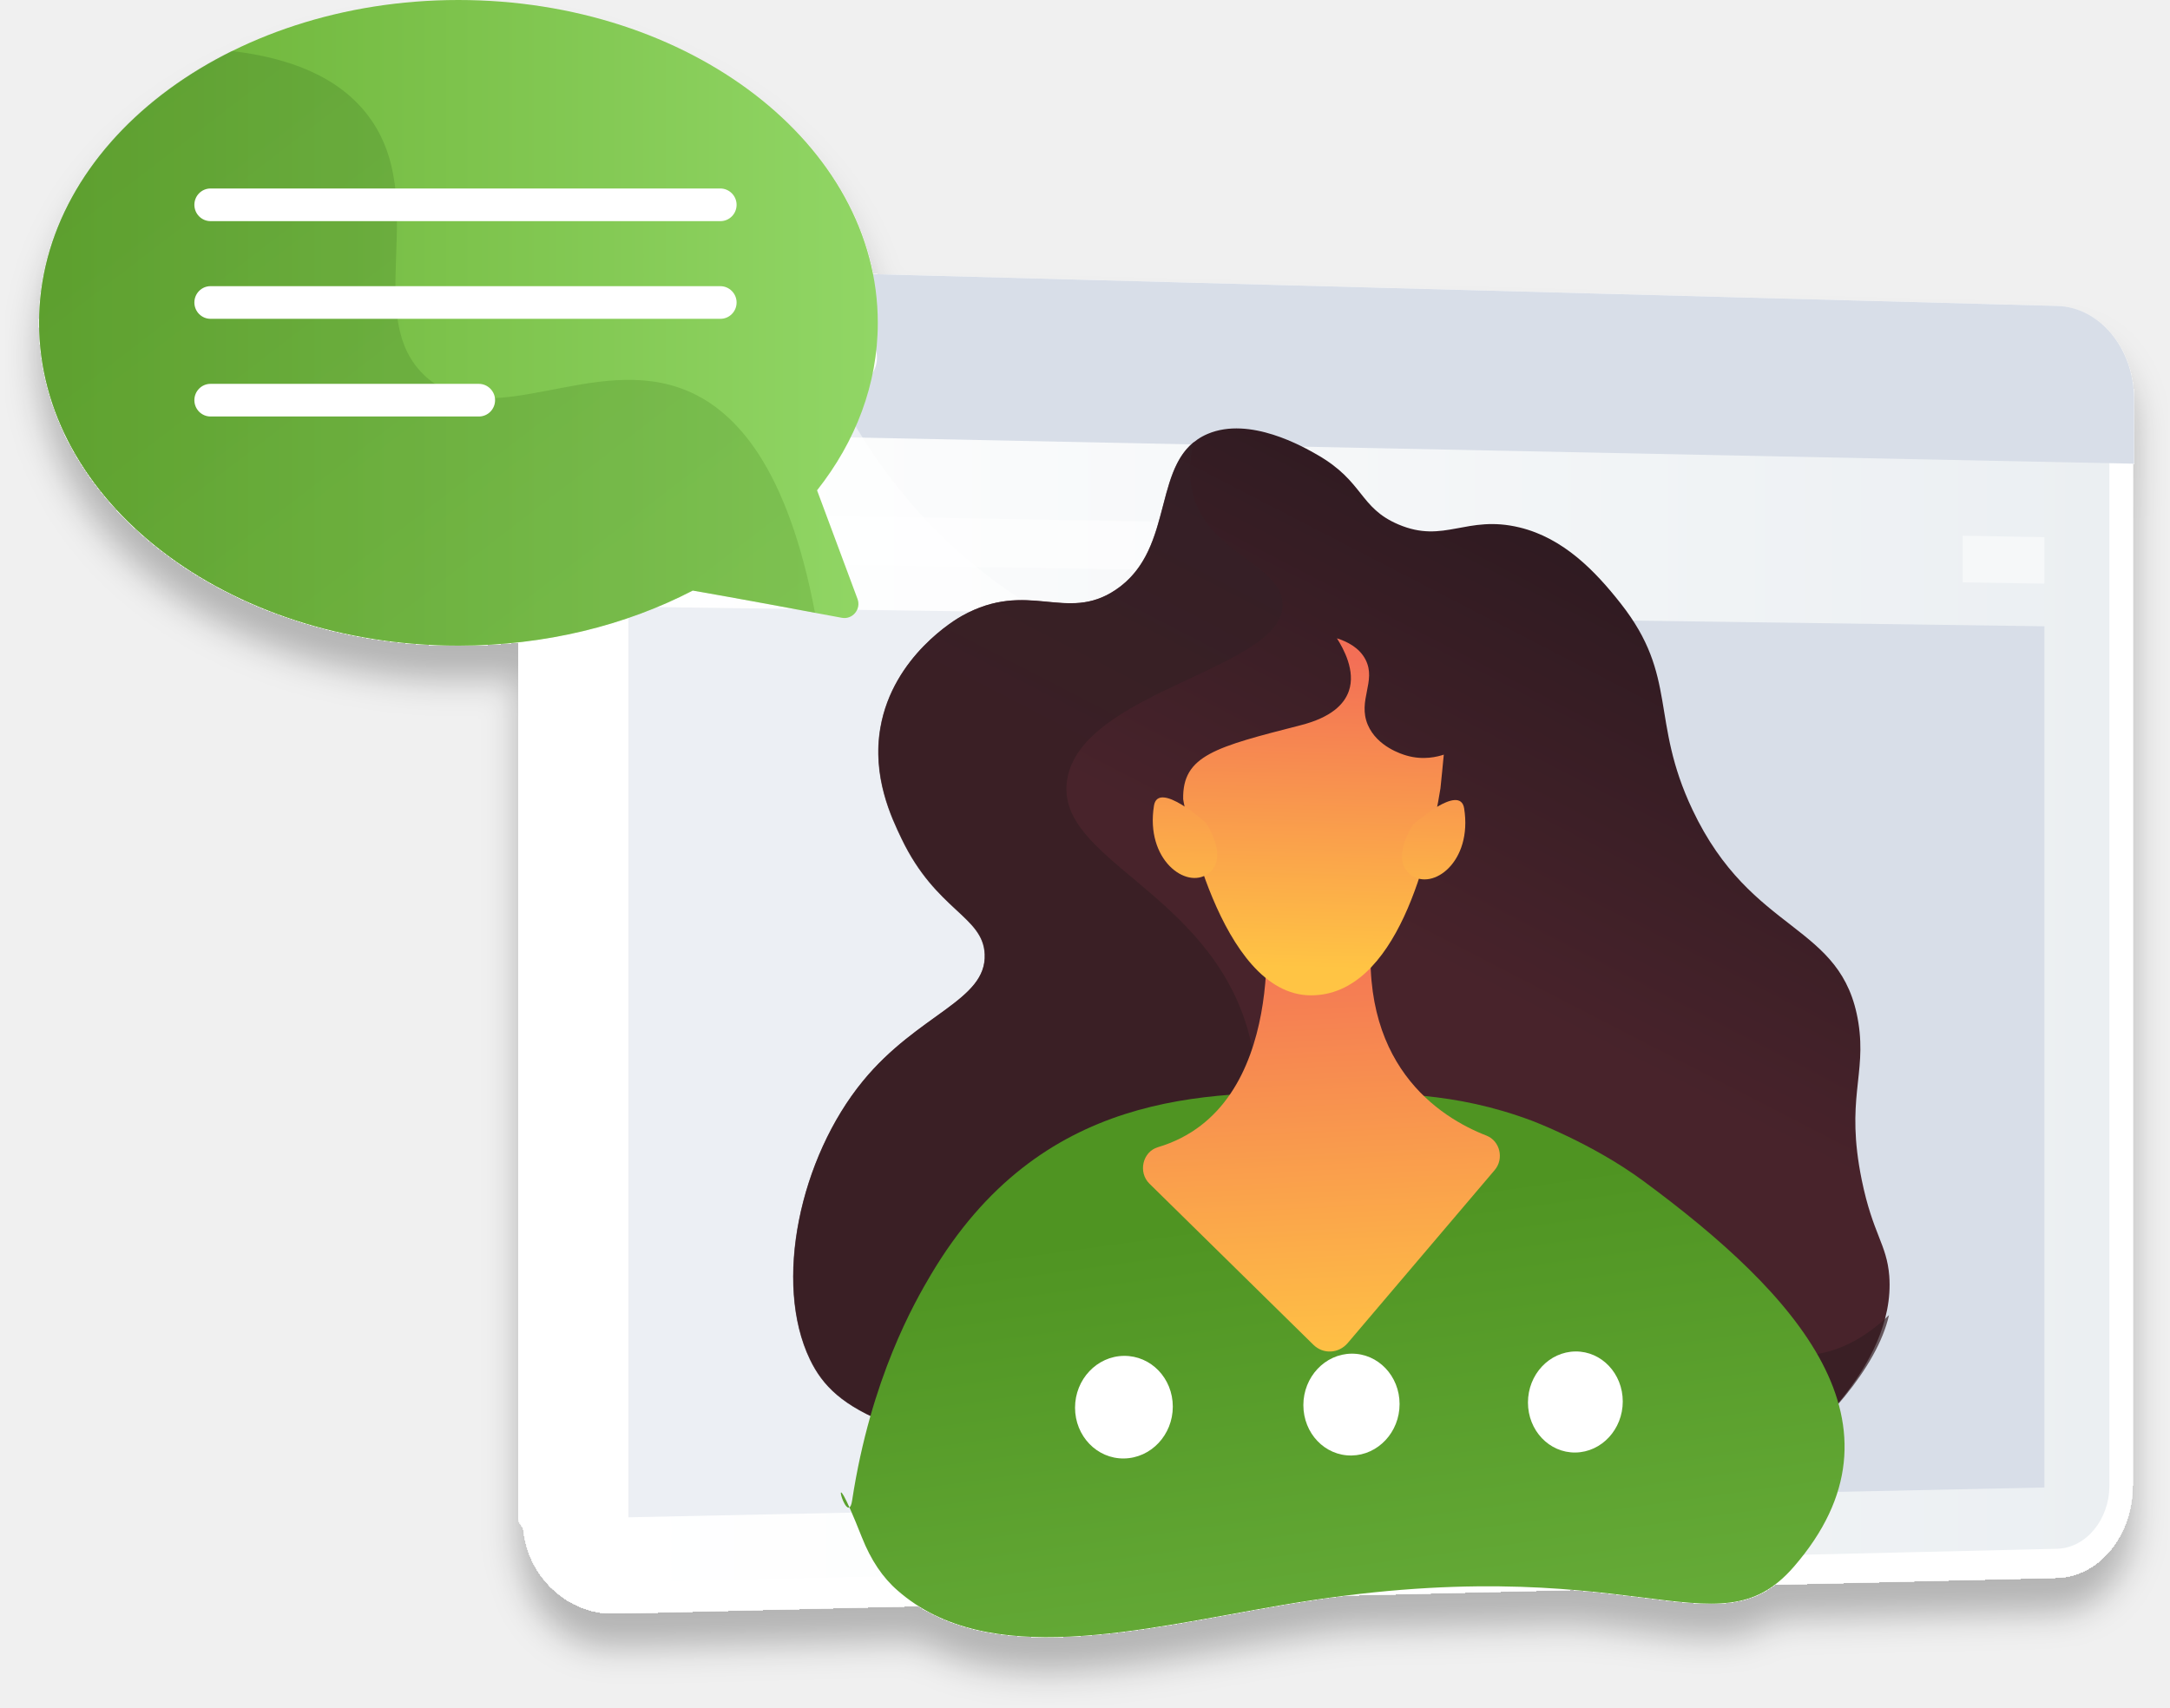
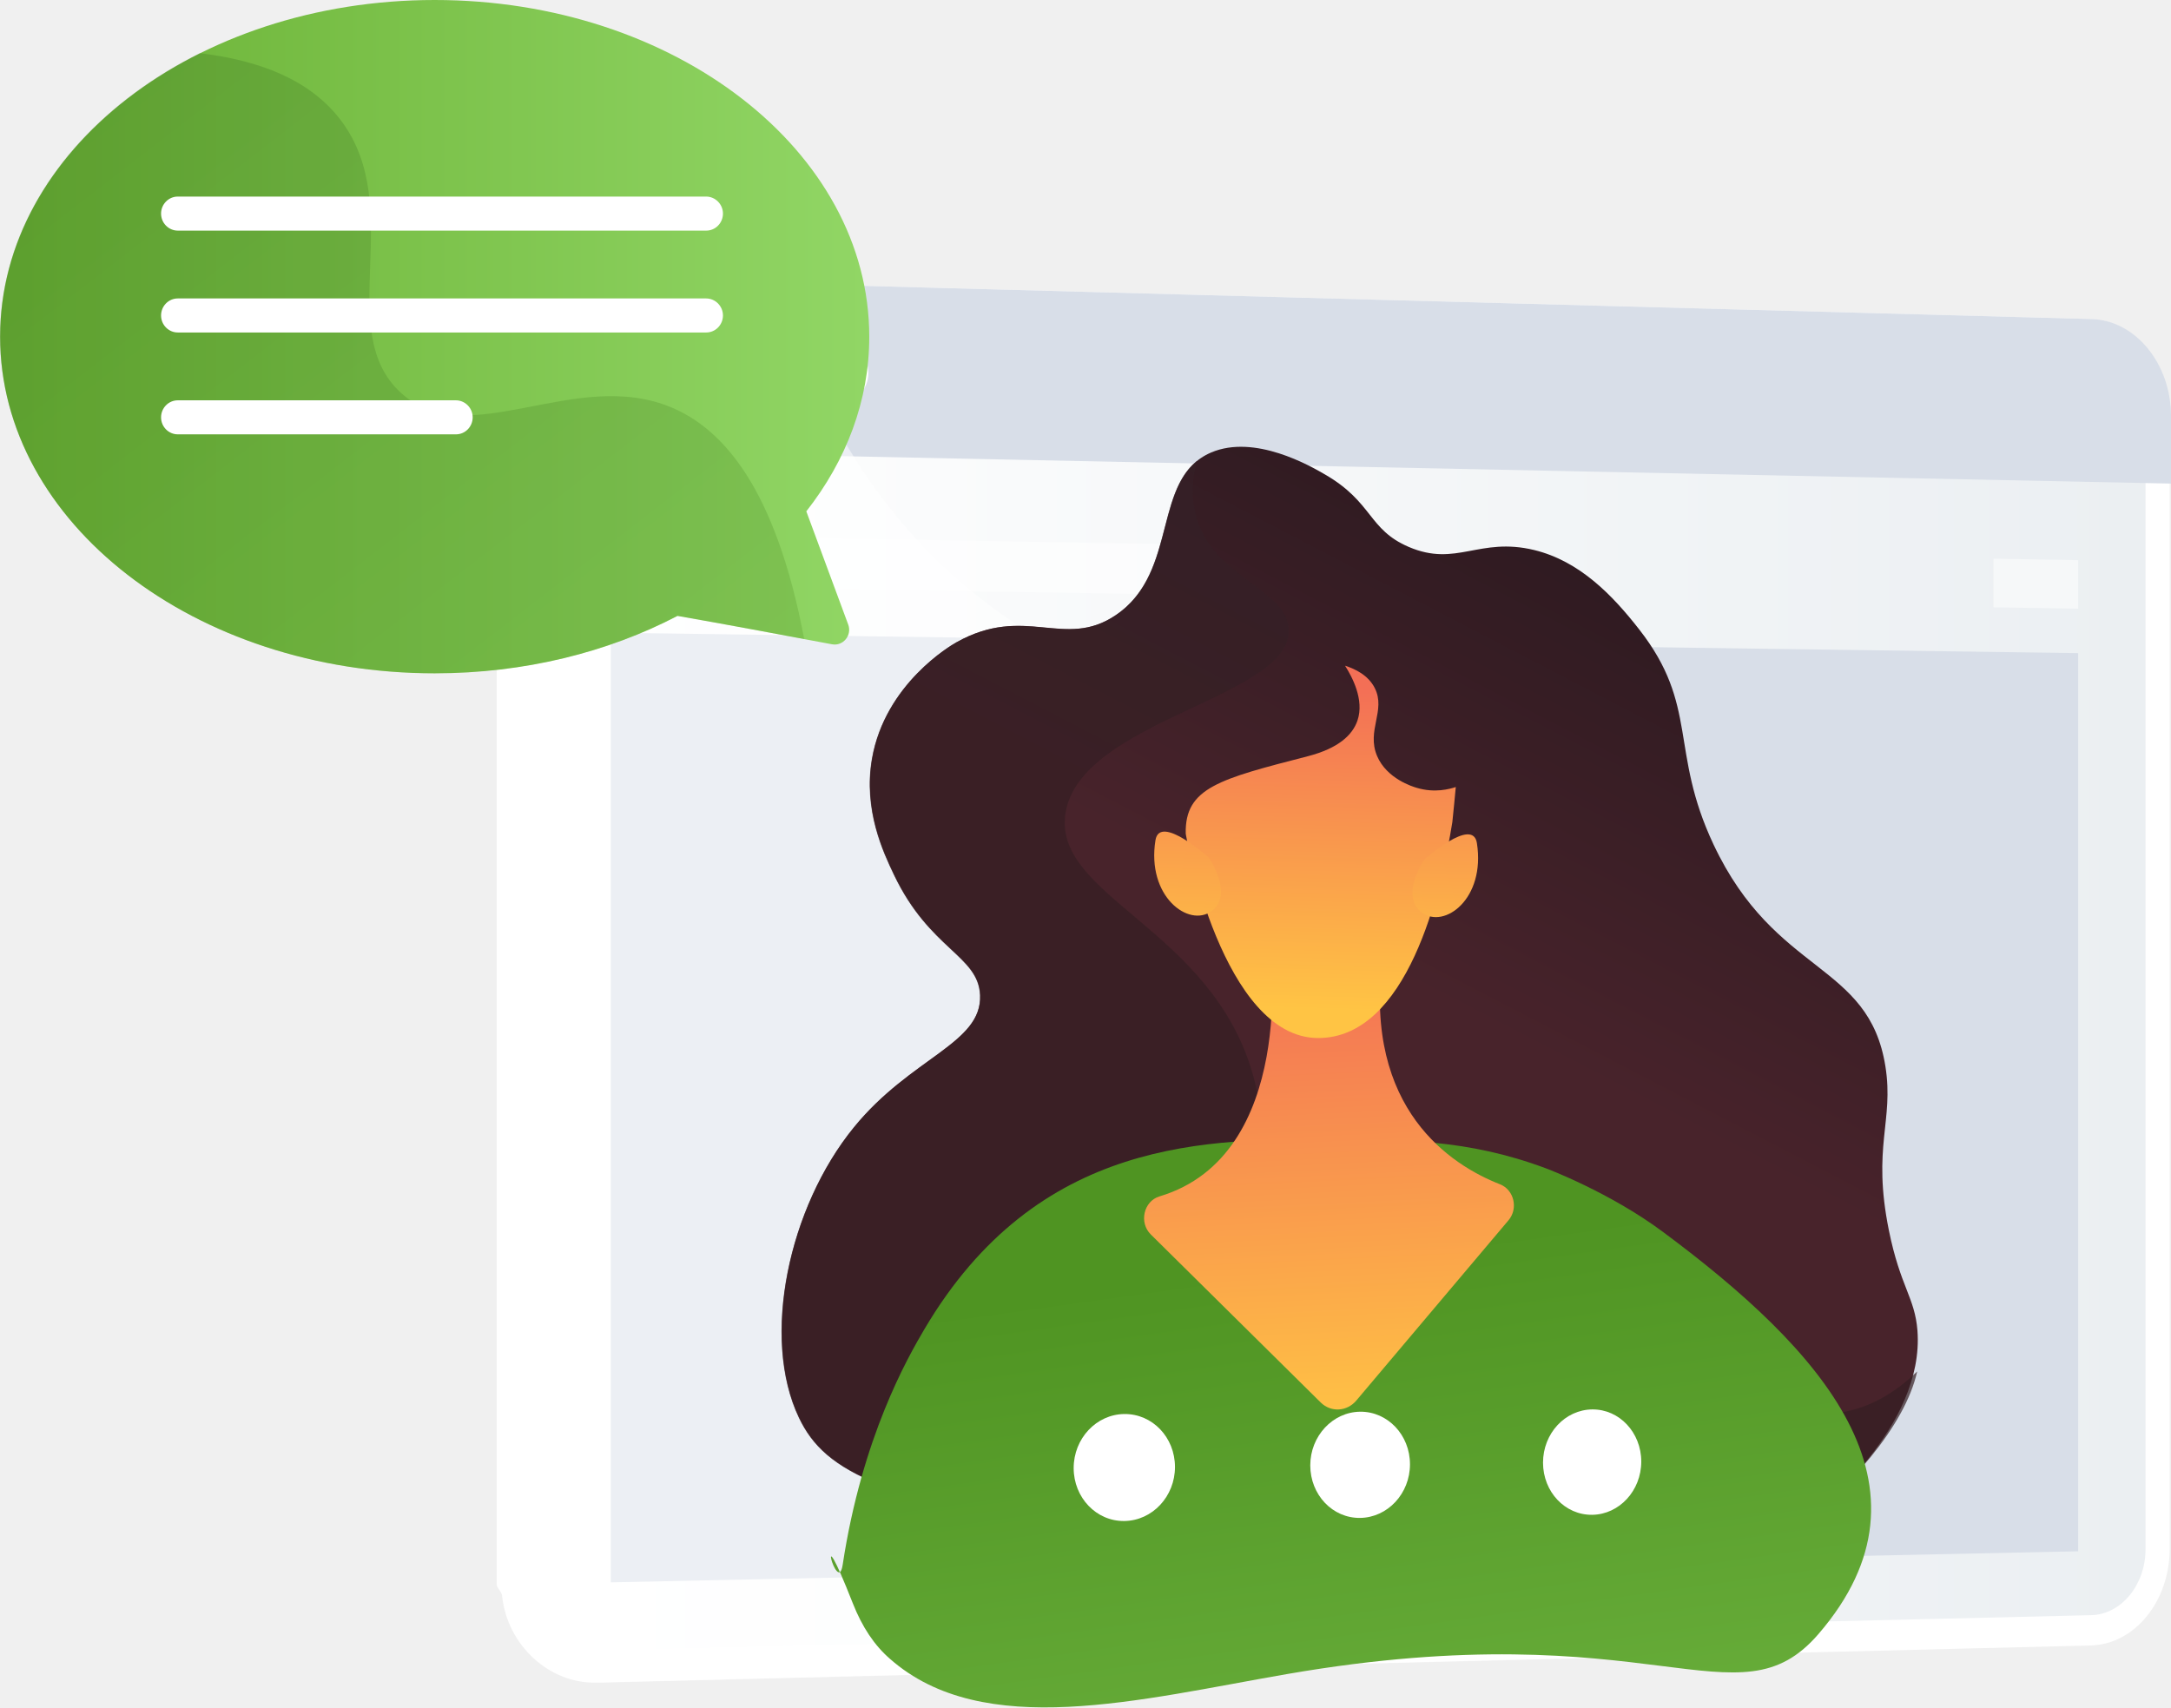
- <svg xmlns="http://www.w3.org/2000/svg" viewBox="0 0 258 203" fill="none">
-   <g filter="url(#filter0_d_402_140)">
-     <path d="M253.565 47.405V176.6C253.565 182.562 249.559 187.491 244.516 187.614L202.519 188.646L72.992 191.85C67.722 191.974 62.817 187.645 62.238 181.93C62.192 181.499 61.613 181.052 61.613 180.605V42.969C61.613 40.643 62.801 38.502 63.868 36.73C63.898 36.684 64.203 36.638 64.233 36.591C66.092 33.587 69.352 31.677 72.871 31.77L92.521 32.294L244.486 36.376C249.528 36.514 253.565 41.444 253.565 47.405Z" fill="white" />
-     <path d="M73.008 188.2C69.154 188.292 66.016 184.857 66.016 180.544V43.061C66.016 38.748 69.154 35.328 73.008 35.421L244.577 39.826C248.005 39.919 250.792 43.277 250.792 47.344V176.662C250.792 180.713 248.005 184.071 244.577 184.164L73.008 188.2Z" fill="url(#paint0_linear_402_140)" />
-     <path d="M244.593 36.376L73.023 31.77C67.356 31.616 62.756 36.638 62.756 42.984V51.226L253.717 55.138V47.405C253.702 41.444 249.62 36.515 244.593 36.376Z" fill="#D8DEE8" />
-     <path d="M81.02 41.983C81.02 43.878 79.528 45.372 77.684 45.326C75.841 45.279 74.333 43.708 74.333 41.813C74.333 39.919 75.826 38.425 77.684 38.471C79.528 38.532 81.02 40.104 81.02 41.983Z" fill="white" />
-     <path d="M92.689 42.26C92.689 44.139 91.211 45.633 89.383 45.603C87.555 45.556 86.062 44.001 86.062 42.106C86.062 40.211 87.555 38.732 89.383 38.763C91.196 38.809 92.689 40.381 92.689 42.26Z" fill="white" />
-     <path d="M104.266 42.537C104.266 44.416 102.789 45.895 100.976 45.864C99.163 45.818 97.686 44.262 97.686 42.383C97.686 40.504 99.163 39.01 100.976 39.056C102.789 39.102 104.266 40.658 104.266 42.537Z" fill="white" />
-     <path d="M243.069 176.878L74.714 180.421V72.144L243.069 74.471V176.878Z" fill="#D8DEE8" />
-     <g opacity="0.5">
-       <path d="M164.726 62.501L74.714 60.93V66.783L164.726 68.185V62.501Z" fill="white" />
-       <path d="M233.351 63.702V69.248L243.069 69.402V63.872L233.351 63.702Z" fill="white" />
-     </g>
-     <g opacity="0.5">
-       <path d="M203.615 188.646L74.074 191.85C68.803 191.973 63.867 187.645 63.273 181.93C63.273 181.807 62.664 181.683 62.664 181.56V42.907C62.664 40.612 63.852 38.501 64.888 36.73C64.918 36.684 65.238 36.637 65.269 36.591C67.112 33.51 70.418 31.539 73.982 31.631L93.526 32.155C93.541 32.201 93.587 32.247 93.602 32.293C93.968 33.495 94.379 34.712 94.821 35.96C96.558 40.874 98.873 46.019 101.981 51.102C102.163 51.41 102.361 51.718 102.559 52.026C104.844 55.646 107.282 58.773 109.81 61.515C111.836 63.703 113.938 65.659 116.086 67.4C118.6 69.448 121.205 71.22 123.84 72.806C142.866 84.221 164.223 85.715 178.39 108.59C190.53 128.2 181.832 138.49 193.577 168.497C194.856 171.763 196.227 174.875 197.675 177.863C198.908 180.405 200.203 182.854 201.559 185.211C202.244 186.366 202.93 187.522 203.615 188.646Z" fill="white" />
-     </g>
-     <path d="M135.067 175.83C105.835 171.27 99.331 167.912 96.314 161.643C91.927 152.523 95.111 137.658 102.621 128.524C109.171 120.529 117.321 118.988 117.092 113.458C116.894 108.914 111.319 108.298 107.206 99.718C106.003 97.207 103.672 92.339 104.693 86.501C106.185 77.967 113.741 73.577 114.365 73.238C122.256 68.832 126.735 74.1 132.645 70.142C140.018 65.212 136.682 54.537 143.582 51.595C148.594 49.469 154.977 53.135 156.637 54.09C162.182 57.279 161.588 60.375 166.264 62.362C171.733 64.689 174.338 61.192 180.66 62.717C185.869 63.98 189.632 67.862 192.694 71.759C199.564 80.493 196.152 85.577 201.224 96.283C208.338 111.302 219.047 109.638 220.951 121.607C221.941 127.861 219.397 130.711 221.347 140.292C222.672 146.762 224.318 147.917 224.622 151.707C225.46 162.644 213.243 172.379 210.958 174.089C196.319 185.103 175.937 182.192 135.067 175.83Z" fill="url(#paint1_linear_402_140)" />
-     <path opacity="0.7" d="M181.559 146.238C162.426 144.883 149.402 163.352 144.207 158.824C139.287 154.526 153.164 139.799 148.427 122.701C143.765 105.879 125.41 102.259 126.872 92.755C128.517 82.003 153.057 79.538 152.479 71.651C152.144 66.999 143.491 65.859 141.755 58.434C141.282 56.416 141.435 54.429 141.937 52.565C137.169 56.401 139.333 65.659 132.615 70.157C126.704 74.116 122.226 68.848 114.335 73.253C113.726 73.592 106.155 77.982 104.662 86.516C103.642 92.355 105.972 97.222 107.176 99.733C111.288 108.313 116.864 108.929 117.062 113.474C117.306 119.004 109.141 120.56 102.59 128.539C95.096 137.674 91.897 152.523 96.284 161.658C99.3 167.927 105.805 171.286 135.037 175.845C175.892 182.207 196.274 185.119 210.897 174.135C216.534 169.899 223.175 162.721 224.592 156.374C221.759 159.101 218.971 160.441 216.366 160.949C204.256 163.368 198.62 147.44 181.559 146.238Z" fill="url(#paint2_linear_402_140)" />
-     <path d="M102.469 182.792C98.036 171.562 100.732 182.176 101.311 178.433C103.535 163.861 108.76 154.818 110.664 151.599C123.673 129.648 143.339 129.802 158.1 129.925C165.366 129.987 172.891 129.817 182.061 133.237C182.061 133.237 189.297 135.933 195.406 140.446C213.594 153.863 227.898 169.437 213.274 186.304C203.936 197.087 194.324 183.67 152.372 190.864C135.403 193.775 117.443 198.52 106.734 189.139C104.952 187.598 103.55 185.519 102.469 182.792Z" fill="url(#paint3_linear_402_140)" />
-     <path d="M150.361 108.175C150.361 108.175 153.469 131.712 137.672 136.411C135.844 136.95 135.281 139.399 136.667 140.755L156.15 159.902C157.323 161.057 159.166 160.965 160.248 159.686L177.705 139.137C178.847 137.797 178.344 135.671 176.745 135.04C171.154 132.868 161.116 126.521 163.233 109.361L150.361 108.175Z" fill="url(#paint4_linear_402_140)" />
-     <path d="M140.673 95.034C140.673 95.296 144.938 118.326 155.845 118.356C166.112 118.387 169.997 101.581 171.261 93.74C171.398 92.4 171.535 91.076 171.657 89.735C170.956 89.966 169.235 90.444 167.178 89.828C166.706 89.689 163.736 88.796 162.624 86.192C161.39 83.281 163.66 81.016 162.365 78.459C161.618 76.981 160.11 76.272 158.953 75.902C159.714 77.104 161.207 79.769 160.369 82.172C159.806 83.789 158.221 85.314 154.687 86.223C144.542 88.826 140.566 89.812 140.673 95.034Z" fill="url(#paint5_linear_402_140)" />
-     <path d="M143.339 97.808C143.339 97.808 137.687 92.74 137.2 95.805C136.164 102.214 141.008 105.787 143.628 103.893C146.248 101.998 143.339 97.808 143.339 97.808Z" fill="url(#paint6_linear_402_140)" />
-     <path d="M168.047 98.008C168.047 98.008 173.607 93.079 174.079 96.129C175.084 102.491 170.347 105.957 167.757 104.046C165.183 102.121 168.047 98.008 168.047 98.008Z" fill="url(#paint7_linear_402_140)" />
-     <path d="M139.439 167.264C139.439 170.622 136.85 173.38 133.635 173.426C130.421 173.472 127.816 170.761 127.816 167.388C127.816 164.014 130.421 161.257 133.635 161.226C136.85 161.195 139.439 163.891 139.439 167.264Z" fill="white" />
-     <path d="M166.402 166.956C166.402 170.299 163.843 173.026 160.69 173.072C157.521 173.118 154.962 170.438 154.962 167.08C154.962 163.737 157.536 160.995 160.69 160.964C163.843 160.933 166.402 163.614 166.402 166.956Z" fill="white" />
-     <path d="M192.937 166.648C192.937 169.96 190.424 172.671 187.316 172.718C184.194 172.764 181.665 170.099 181.665 166.772C181.665 163.444 184.194 160.733 187.316 160.702C190.424 160.672 192.937 163.337 192.937 166.648Z" fill="white" />
-     <path d="M97.144 58.305C101.729 52.498 104.364 45.689 104.364 38.387C104.364 17.191 82.032 0 54.506 0C26.98 0 4.648 17.191 4.648 38.387C4.648 59.583 26.98 76.775 54.506 76.775C64.834 76.775 74.416 74.356 82.367 70.228C87.623 71.137 95.788 72.662 100.099 73.463C101.363 73.694 102.399 72.446 101.957 71.229L97.144 58.305Z" fill="url(#paint8_linear_402_140)" />
-     <g opacity="0.3">
-       <path d="M81.788 46.505C70.607 41.745 58.314 51.789 50.621 44.78C42.868 37.725 51.246 23.784 43.827 13.833C40.293 9.089 34.337 6.855 27.543 6.069C13.757 12.893 4.633 24.816 4.633 38.372C4.633 59.568 26.965 76.759 54.491 76.759C64.819 76.759 74.4 74.341 82.352 70.212C86.495 70.921 92.451 72.03 96.899 72.862C93.639 55.686 87.607 48.985 81.788 46.505Z" fill="url(#paint9_linear_402_140)" />
-     </g>
-     <path d="M87.577 24.354C87.577 25.417 86.724 26.295 85.657 26.295H25.03C23.979 26.295 23.11 25.432 23.11 24.354C23.11 23.291 23.963 22.413 25.03 22.413H85.642C86.708 22.413 87.577 23.291 87.577 24.354Z" fill="white" />
-     <path d="M87.577 35.969C87.577 37.032 86.724 37.91 85.657 37.91H25.03C23.979 37.91 23.11 37.047 23.11 35.969C23.11 34.906 23.963 34.028 25.03 34.028H85.642C86.708 34.028 87.577 34.906 87.577 35.969Z" fill="white" />
-     <path d="M58.862 47.584C58.862 48.647 58.009 49.525 56.943 49.525H25.03C23.979 49.525 23.11 48.663 23.11 47.584C23.11 46.522 23.963 45.644 25.03 45.644H56.928C57.994 45.644 58.862 46.522 58.862 47.584Z" fill="white" />
+ <svg xmlns="http://www.w3.org/2000/svg" viewBox="0 0 178 140" fill="none">
+   <path d="M177.891 34.091V127C177.891 131.287 175.028 134.832 171.425 134.921L141.413 135.663L48.851 137.967C45.085 138.056 41.58 134.943 41.166 130.833C41.133 130.523 40.72 130.202 40.72 129.881V30.901C40.72 29.228 41.569 27.688 42.331 26.414C42.353 26.381 42.57 26.348 42.592 26.314C43.92 24.154 46.25 22.781 48.764 22.847L62.807 23.224L171.403 26.159C175.007 26.259 177.891 29.804 177.891 34.091Z" fill="white" />
+   <path d="M48.863 135.342C46.109 135.408 43.866 132.938 43.866 129.836V30.967C43.866 27.865 46.109 25.406 48.863 25.472L171.469 28.641C173.918 28.707 175.911 31.122 175.911 34.047V127.045C175.911 129.958 173.918 132.373 171.469 132.439L48.863 135.342Z" fill="url(#paint0_linear_1455_24861)" />
+   <path d="M171.48 26.159L48.873 22.847C44.824 22.736 41.536 26.348 41.536 30.912V36.838L178 39.652V34.091C177.989 29.804 175.072 26.259 171.48 26.159Z" fill="#D8DEE8" />
+   <path d="M54.588 30.192C54.588 31.554 53.522 32.629 52.204 32.596C50.887 32.562 49.81 31.432 49.81 30.07C49.81 28.707 50.876 27.633 52.204 27.666C53.522 27.71 54.588 28.84 54.588 30.192Z" fill="white" />
+   <path d="M62.927 30.391C62.927 31.743 61.871 32.817 60.565 32.795C59.258 32.762 58.191 31.643 58.191 30.28C58.191 28.918 59.258 27.854 60.565 27.877C61.86 27.91 62.927 29.04 62.927 30.391Z" fill="white" />
+   <path d="M71.2 30.59C71.2 31.942 70.144 33.005 68.848 32.983C67.553 32.95 66.497 31.831 66.497 30.48C66.497 29.128 67.553 28.053 68.848 28.087C70.144 28.12 71.2 29.239 71.2 30.59Z" fill="white" />
+   <path d="M170.391 127.2L50.081 129.748V51.882L170.391 53.555V127.2Z" fill="#D8DEE8" />
+   <g opacity="0.5">
+     <path d="M114.406 44.947L50.082 43.817V48.027L114.406 49.035V44.947Z" fill="white" />
+     <path d="M163.446 45.811V49.799L170.391 49.91V45.933L163.446 45.811Z" fill="white" />
  </g>
+   <g opacity="0.5">
+     <path d="M142.198 135.663L49.625 137.967C45.859 138.056 42.332 134.943 41.907 130.833C41.907 130.744 41.472 130.656 41.472 130.567V30.856C41.472 29.206 42.321 27.688 43.061 26.414C43.083 26.381 43.311 26.348 43.333 26.314C44.65 24.099 47.013 22.681 49.56 22.747L63.526 23.124C63.537 23.157 63.57 23.19 63.581 23.224C63.842 24.088 64.136 24.963 64.451 25.86C65.692 29.394 67.347 33.094 69.568 36.749C69.698 36.971 69.84 37.193 69.981 37.414C71.614 40.017 73.356 42.266 75.163 44.238C76.611 45.811 78.113 47.218 79.648 48.47C81.444 49.943 83.306 51.217 85.189 52.358C98.785 60.567 114.047 61.641 124.171 78.092C132.847 92.194 126.631 99.594 135.024 121.173C135.938 123.522 136.918 125.759 137.952 127.909C138.834 129.736 139.759 131.498 140.728 133.193C141.218 134.023 141.708 134.854 142.198 135.663Z" fill="white" />
+   </g>
+   <path d="M93.213 126.446C72.323 123.167 67.675 120.752 65.52 116.244C62.385 109.686 64.66 98.996 70.026 92.427C74.707 86.677 80.531 85.569 80.368 81.593C80.226 78.325 76.242 77.881 73.303 71.711C72.443 69.905 70.778 66.405 71.507 62.206C72.574 56.069 77.973 52.912 78.419 52.668C84.058 49.5 87.259 53.289 91.482 50.442C96.751 46.897 94.367 39.22 99.298 37.104C102.88 35.575 107.441 38.212 108.627 38.899C112.59 41.192 112.165 43.419 115.507 44.847C119.415 46.52 121.277 44.006 125.794 45.102C129.517 46.011 132.206 48.802 134.394 51.605C139.303 57.886 136.865 61.542 140.49 69.241C145.574 80.042 153.226 78.845 154.587 87.453C155.295 91.95 153.477 94 154.87 100.89C155.817 105.543 156.993 106.373 157.211 109.099C157.809 116.964 149.079 123.965 147.446 125.195C136.985 133.115 122.42 131.022 93.213 126.446Z" fill="url(#paint1_linear_1455_24861)" />
+   <path opacity="0.7" d="M126.437 105.166C112.764 104.191 103.457 117.474 99.745 114.217C96.228 111.126 106.145 100.536 102.76 88.239C99.429 76.142 86.312 73.539 87.357 66.704C88.532 58.972 106.069 57.199 105.656 51.528C105.416 48.182 99.233 47.362 97.992 42.023C97.654 40.572 97.763 39.142 98.123 37.802C94.715 40.56 96.261 47.218 91.46 50.453C87.237 53.3 84.036 49.511 78.398 52.68C77.962 52.923 72.552 56.081 71.485 62.218C70.756 66.416 72.421 69.917 73.281 71.722C76.221 77.893 80.205 78.336 80.346 81.604C80.52 85.581 74.686 86.699 70.005 92.438C64.649 99.007 62.363 109.686 65.498 116.255C67.653 120.764 72.302 123.179 93.191 126.458C122.387 131.033 136.952 133.126 147.403 125.228C151.43 122.182 156.176 117.019 157.189 112.455C155.164 114.416 153.172 115.38 151.311 115.745C142.656 117.485 138.629 106.03 126.437 105.166Z" fill="url(#paint2_linear_1455_24861)" />
+   <path d="M69.917 131.453C66.749 123.378 68.676 131.011 69.089 128.319C70.679 117.839 74.412 111.336 75.773 109.021C85.07 93.235 99.123 93.346 109.672 93.435C114.864 93.479 120.242 93.357 126.795 95.816C126.795 95.816 131.966 97.755 136.331 101.001C149.328 110.65 159.55 121.849 149.1 133.979C142.427 141.734 135.558 132.085 105.578 137.258C93.452 139.352 80.617 142.764 72.965 136.017C71.691 134.91 70.69 133.414 69.917 131.453Z" fill="url(#paint3_linear_1455_24861)" />
+   <path d="M104.142 77.793C104.142 77.793 106.362 94.72 95.074 98.098C93.767 98.486 93.365 100.247 94.355 101.222L108.278 114.992C109.116 115.823 110.434 115.756 111.206 114.837L123.682 100.059C124.498 99.095 124.139 97.567 122.996 97.112C119.001 95.55 111.827 90.986 113.34 78.646L104.142 77.793Z" fill="url(#paint4_linear_1455_24861)" />
+   <path d="M97.218 68.344C97.218 68.532 100.266 85.093 108.061 85.115C115.398 85.138 118.173 73.052 119.077 67.413C119.175 66.449 119.273 65.497 119.36 64.533C118.859 64.699 117.629 65.042 116.16 64.599C115.822 64.5 113.699 63.857 112.905 61.985C112.023 59.891 113.645 58.263 112.72 56.424C112.186 55.36 111.109 54.851 110.281 54.585C110.825 55.449 111.892 57.365 111.294 59.094C110.891 60.257 109.759 61.353 107.233 62.007C99.983 63.879 97.142 64.588 97.218 68.344Z" fill="url(#paint5_linear_1455_24861)" />
+   <path d="M99.123 70.338C99.123 70.338 95.084 66.693 94.736 68.897C93.996 73.506 97.457 76.076 99.33 74.713C101.202 73.351 99.123 70.338 99.123 70.338Z" fill="url(#paint6_linear_1455_24861)" />
+   <path d="M116.78 70.481C116.78 70.481 120.753 66.937 121.091 69.13C121.809 73.705 118.424 76.198 116.573 74.824C114.733 73.439 116.78 70.481 116.78 70.481Z" fill="url(#paint7_linear_1455_24861)" />
+   <path d="M96.336 120.287C96.336 122.702 94.486 124.685 92.189 124.718C89.892 124.752 88.03 122.802 88.03 120.376C88.03 117.95 89.892 115.967 92.189 115.945C94.486 115.923 96.336 117.861 96.336 120.287Z" fill="white" />
+   <path d="M115.604 120.066C115.604 122.47 113.775 124.43 111.522 124.464C109.258 124.497 107.429 122.569 107.429 120.154C107.429 117.75 109.268 115.779 111.522 115.756C113.775 115.734 115.604 117.662 115.604 120.066Z" fill="white" />
+   <path d="M134.567 119.844C134.567 122.226 132.771 124.176 130.55 124.209C128.319 124.242 126.512 122.326 126.512 119.933C126.512 117.54 128.319 115.59 130.55 115.568C132.771 115.546 134.567 117.463 134.567 119.844Z" fill="white" />
+   <path d="M66.11 41.929C69.387 37.753 71.27 32.857 71.27 27.606C71.27 12.363 55.311 -6.10352e-05 35.641 -6.10352e-05C15.97 -6.10352e-05 0.012 12.363 0.012 27.606C0.012 42.849 15.97 55.212 35.641 55.212C43.021 55.212 49.868 53.472 55.551 50.504C59.306 51.157 65.141 52.254 68.222 52.83C69.126 52.996 69.866 52.099 69.55 51.224L66.11 41.929Z" fill="url(#paint8_linear_1455_24861)" />
+   <g opacity="0.3">
+     <path d="M55.136 33.444C47.146 30.02 38.361 37.243 32.864 32.203C27.323 27.129 33.31 17.104 28.009 9.948C25.484 6.536 21.227 4.929 16.372 4.364C6.521 9.272 0 17.846 0 27.595C0 42.837 15.959 55.2 35.629 55.2C43.01 55.2 49.857 53.461 55.539 50.492C58.5 51.002 62.757 51.799 65.935 52.398C63.605 40.046 59.295 35.227 55.136 33.444Z" fill="url(#paint9_linear_1455_24861)" />
+   </g>
+   <path d="M59.275 17.514C59.275 18.278 58.665 18.91 57.903 18.91H14.578C13.826 18.91 13.206 18.289 13.206 17.514C13.206 16.75 13.816 16.118 14.578 16.118H57.892C58.654 16.118 59.275 16.75 59.275 17.514Z" fill="white" />
+   <path d="M59.275 25.867C59.275 26.631 58.665 27.263 57.903 27.263H14.578C13.826 27.263 13.206 26.642 13.206 25.867C13.206 25.102 13.816 24.471 14.578 24.471H57.892C58.654 24.471 59.275 25.102 59.275 25.867Z" fill="white" />
+   <path d="M38.755 34.22C38.755 34.984 38.145 35.615 37.383 35.615H14.578C13.826 35.615 13.206 34.995 13.206 34.22C13.206 33.455 13.816 32.824 14.578 32.824H37.373C38.135 32.824 38.755 33.455 38.755 34.22Z" fill="white" />
  <defs>
-     <filter id="filter0_d_402_140" x="0.633" y="0" width="257.085" height="202.677" filterUnits="userSpaceOnUse" color-interpolation-filters="sRGB">
-       <feFlood flood-opacity="0" result="BackgroundImageFix" />
-       <feColorMatrix in="SourceAlpha" type="matrix" values="0 0 0 0 0 0 0 0 0 0 0 0 0 0 0 0 0 0 127 0" result="hardAlpha" />
-       <feOffset dy="4" />
-       <feGaussianBlur stdDeviation="2" />
-       <feComposite in2="hardAlpha" operator="out" />
-       <feColorMatrix type="matrix" values="0 0 0 0 0 0 0 0 0 0 0 0 0 0 0 0 0 0 0.25 0" />
-       <feBlend mode="normal" in2="BackgroundImageFix" result="effect1_dropShadow_402_140" />
-       <feBlend mode="normal" in="SourceGraphic" in2="effect1_dropShadow_402_140" result="shape" />
-     </filter>
-     <linearGradient id="paint0_linear_402_140" x1="66.024" y1="111.813" x2="250.795" y2="111.813" gradientUnits="userSpaceOnUse">
+     <linearGradient id="paint0_linear_1455_24861" x1="43.872" y1="80.409" x2="175.913" y2="80.409" gradientUnits="userSpaceOnUse">
      <stop stop-color="white" />
      <stop offset="0.996" stop-color="#EBEFF2" />
    </linearGradient>
-     <linearGradient id="paint1_linear_402_140" x1="203.885" y1="43.13" x2="167.768" y2="113.074" gradientUnits="userSpaceOnUse">
+     <linearGradient id="paint1_linear_1455_24861" x1="142.392" y1="31.017" x2="116.324" y2="81.182" gradientUnits="userSpaceOnUse">
      <stop stop-color="#22161C" />
      <stop offset="1" stop-color="#48232B" />
    </linearGradient>
-     <linearGradient id="paint2_linear_402_140" x1="204.732" y1="41.779" x2="168.25" y2="112.429" gradientUnits="userSpaceOnUse">
+     <linearGradient id="paint2_linear_1455_24861" x1="142.997" y1="30.045" x2="116.666" y2="80.717" gradientUnits="userSpaceOnUse">
      <stop stop-color="#34232C" />
      <stop offset="1" stop-color="#341E22" />
    </linearGradient>
-     <linearGradient id="paint3_linear_402_140" x1="169.078" y1="268.794" x2="151.689" y2="144.13" gradientUnits="userSpaceOnUse">
+     <linearGradient id="paint3_linear_1455_24861" x1="117.516" y1="193.301" x2="104.936" y2="103.671" gradientUnits="userSpaceOnUse">
      <stop offset="0.004" stop-color="#84CA55" />
      <stop offset="1" stop-color="#4F9422" />
    </linearGradient>
-     <linearGradient id="paint4_linear_402_140" x1="158.231" y1="163.152" x2="155.685" y2="108.516" gradientUnits="userSpaceOnUse">
+     <linearGradient id="paint4_linear_1455_24861" x1="109.765" y1="117.329" x2="107.923" y2="78.039" gradientUnits="userSpaceOnUse">
      <stop stop-color="#FFC444" />
      <stop offset="0.996" stop-color="#F36F56" />
    </linearGradient>
-     <linearGradient id="paint5_linear_402_140" x1="155.572" y1="115.109" x2="156.547" y2="78.181" gradientUnits="userSpaceOnUse">
+     <linearGradient id="paint5_linear_1455_24861" x1="107.865" y1="82.78" x2="108.571" y2="56.224" gradientUnits="userSpaceOnUse">
      <stop stop-color="#FFC444" />
      <stop offset="0.996" stop-color="#F36F56" />
    </linearGradient>
-     <linearGradient id="paint6_linear_402_140" x1="140.59" y1="111.23" x2="141.489" y2="77.218" gradientUnits="userSpaceOnUse">
+     <linearGradient id="paint6_linear_1455_24861" x1="97.159" y1="79.99" x2="97.809" y2="55.531" gradientUnits="userSpaceOnUse">
      <stop stop-color="#FFC444" />
      <stop offset="0.996" stop-color="#F36F56" />
    </linearGradient>
-     <linearGradient id="paint7_linear_402_140" x1="170.138" y1="112.101" x2="171.022" y2="78.623" gradientUnits="userSpaceOnUse">
+     <linearGradient id="paint7_linear_1455_24861" x1="118.274" y1="80.617" x2="118.914" y2="56.541" gradientUnits="userSpaceOnUse">
      <stop stop-color="#FFC444" />
      <stop offset="0.996" stop-color="#F36F56" />
    </linearGradient>
-     <linearGradient id="paint8_linear_402_140" x1="4.637" y1="38.385" x2="104.365" y2="38.385" gradientUnits="userSpaceOnUse">
+     <linearGradient id="paint8_linear_1455_24861" x1="0.003" y1="27.604" x2="71.271" y2="27.604" gradientUnits="userSpaceOnUse">
      <stop stop-color="#69B033" />
      <stop offset="0.996" stop-color="#91D665" />
    </linearGradient>
-     <linearGradient id="paint9_linear_402_140" x1="17.8" y1="11.856" x2="105.573" y2="126.167" gradientUnits="userSpaceOnUse">
+     <linearGradient id="paint9_linear_1455_24861" x1="9.409" y1="8.526" x2="72.632" y2="90.346" gradientUnits="userSpaceOnUse">
      <stop stop-color="#3E7522" />
      <stop offset="0.996" stop-color="#65AC33" />
    </linearGradient>
  </defs>
</svg>
